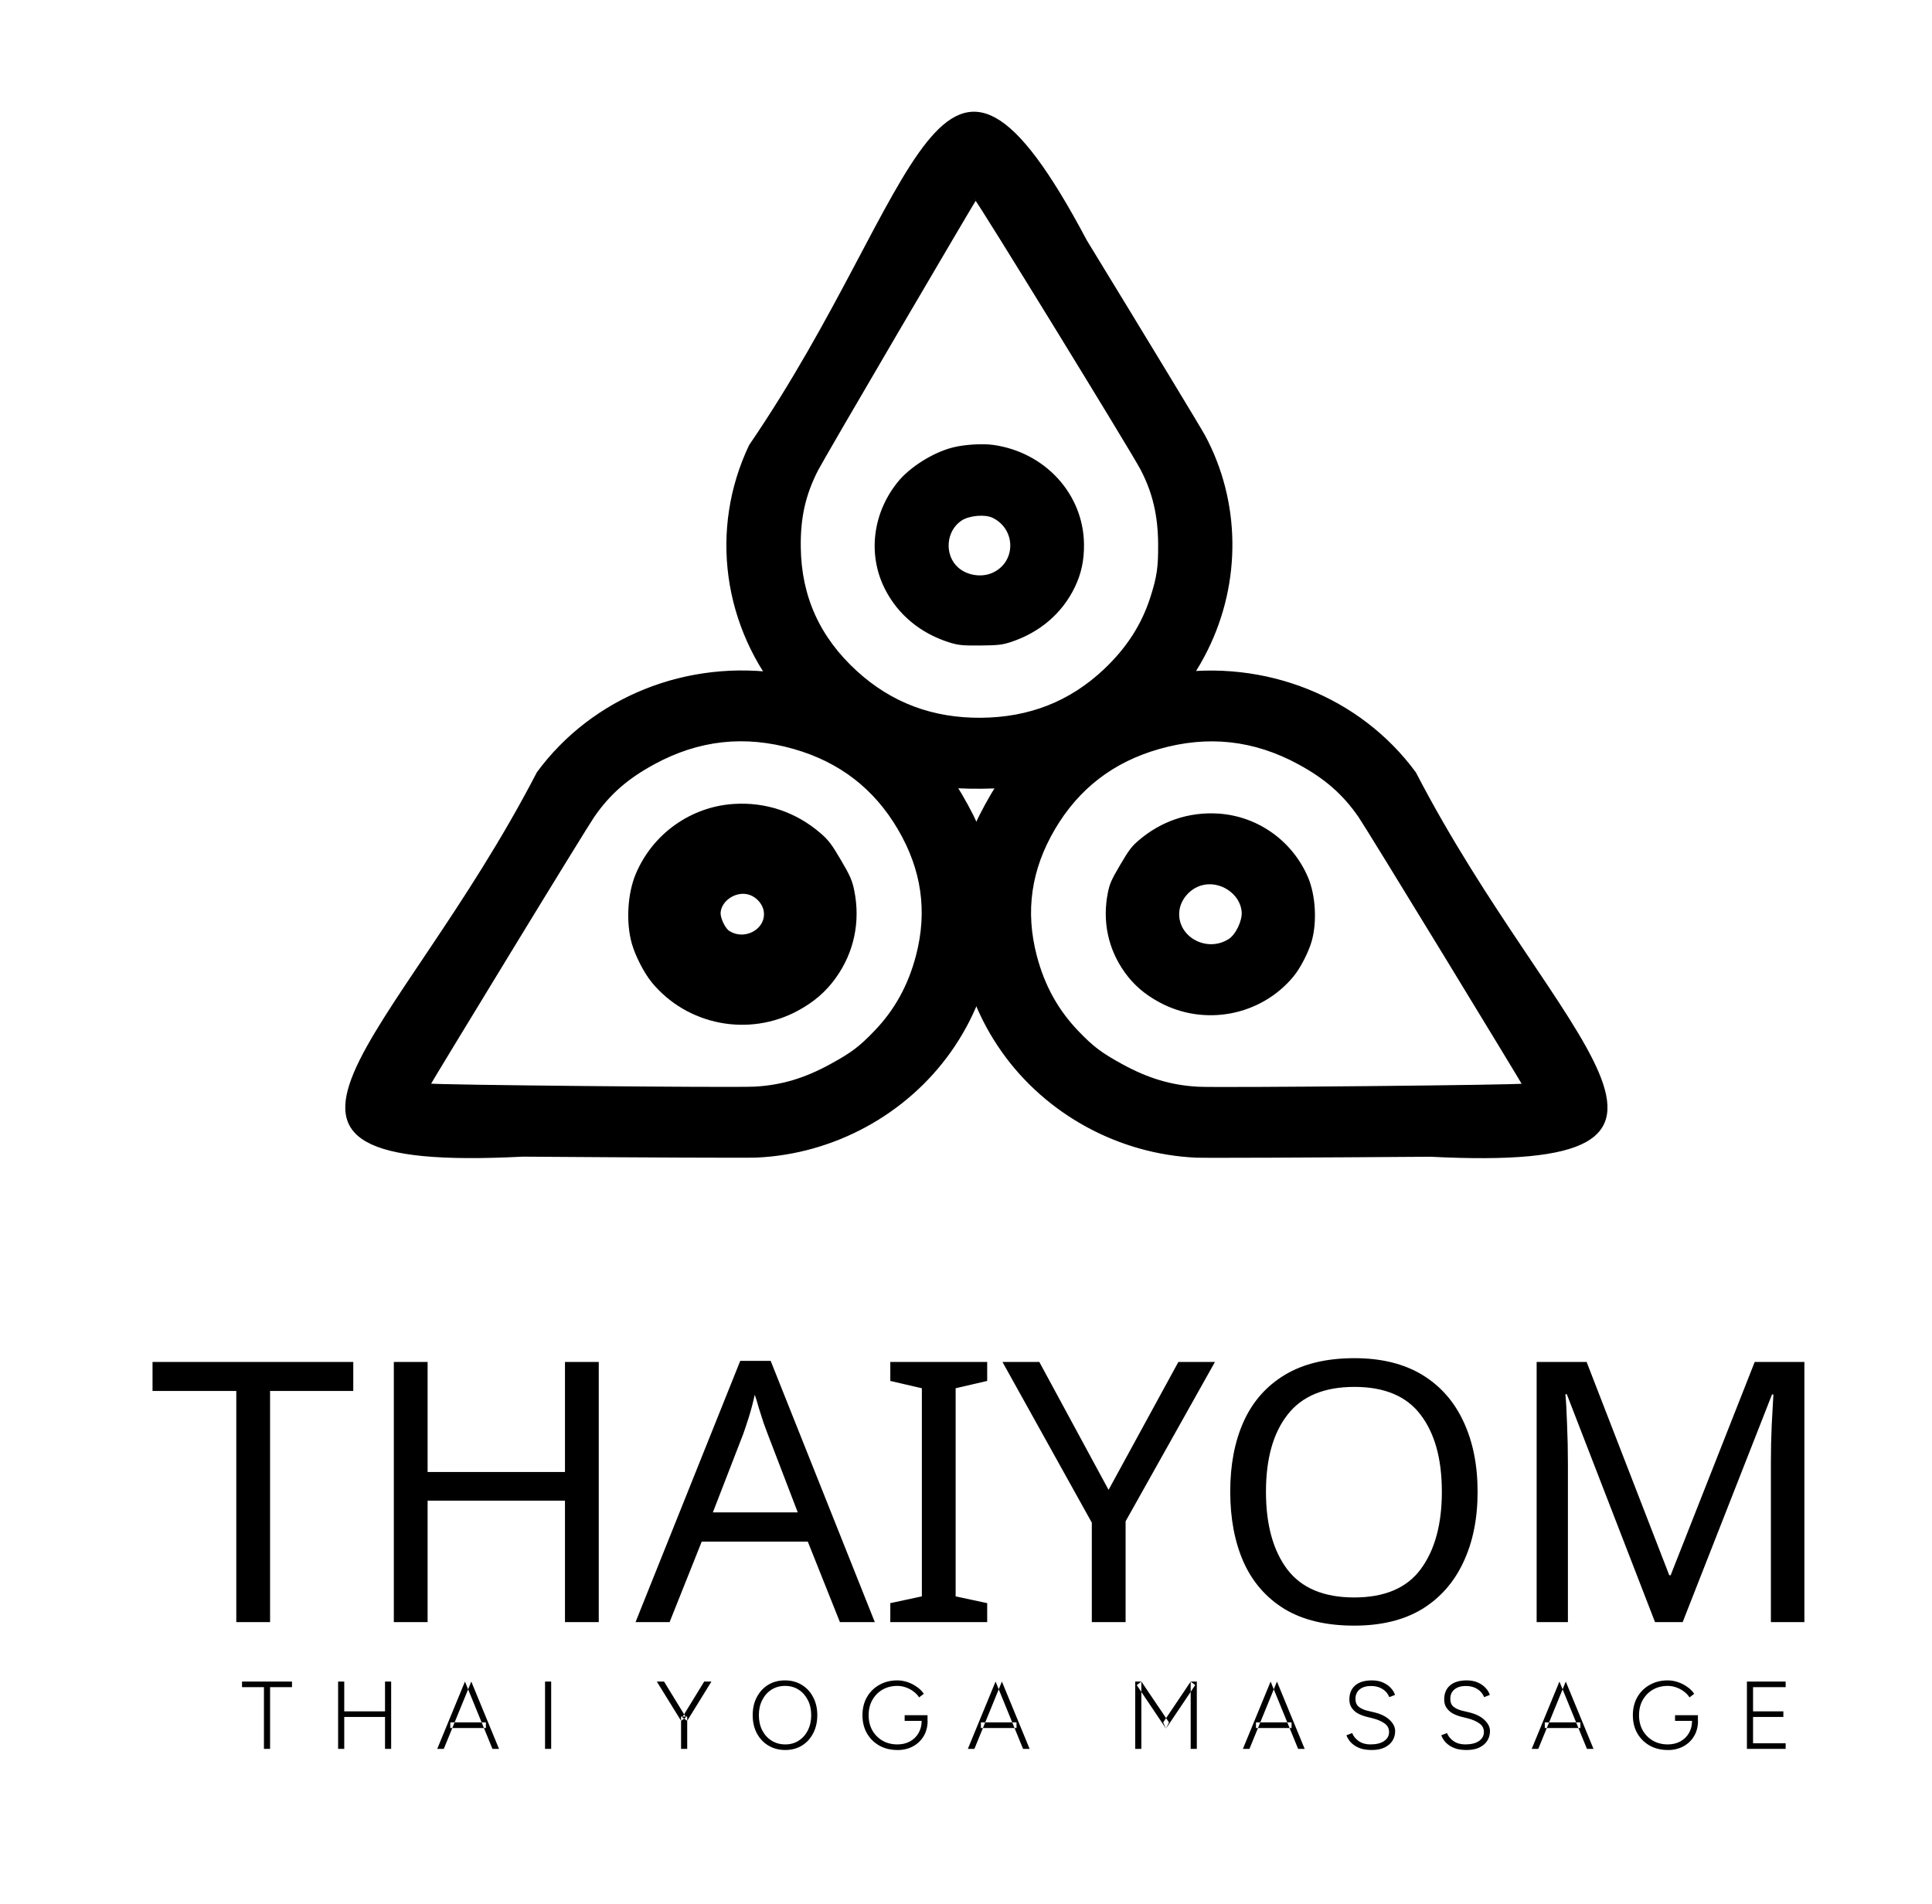
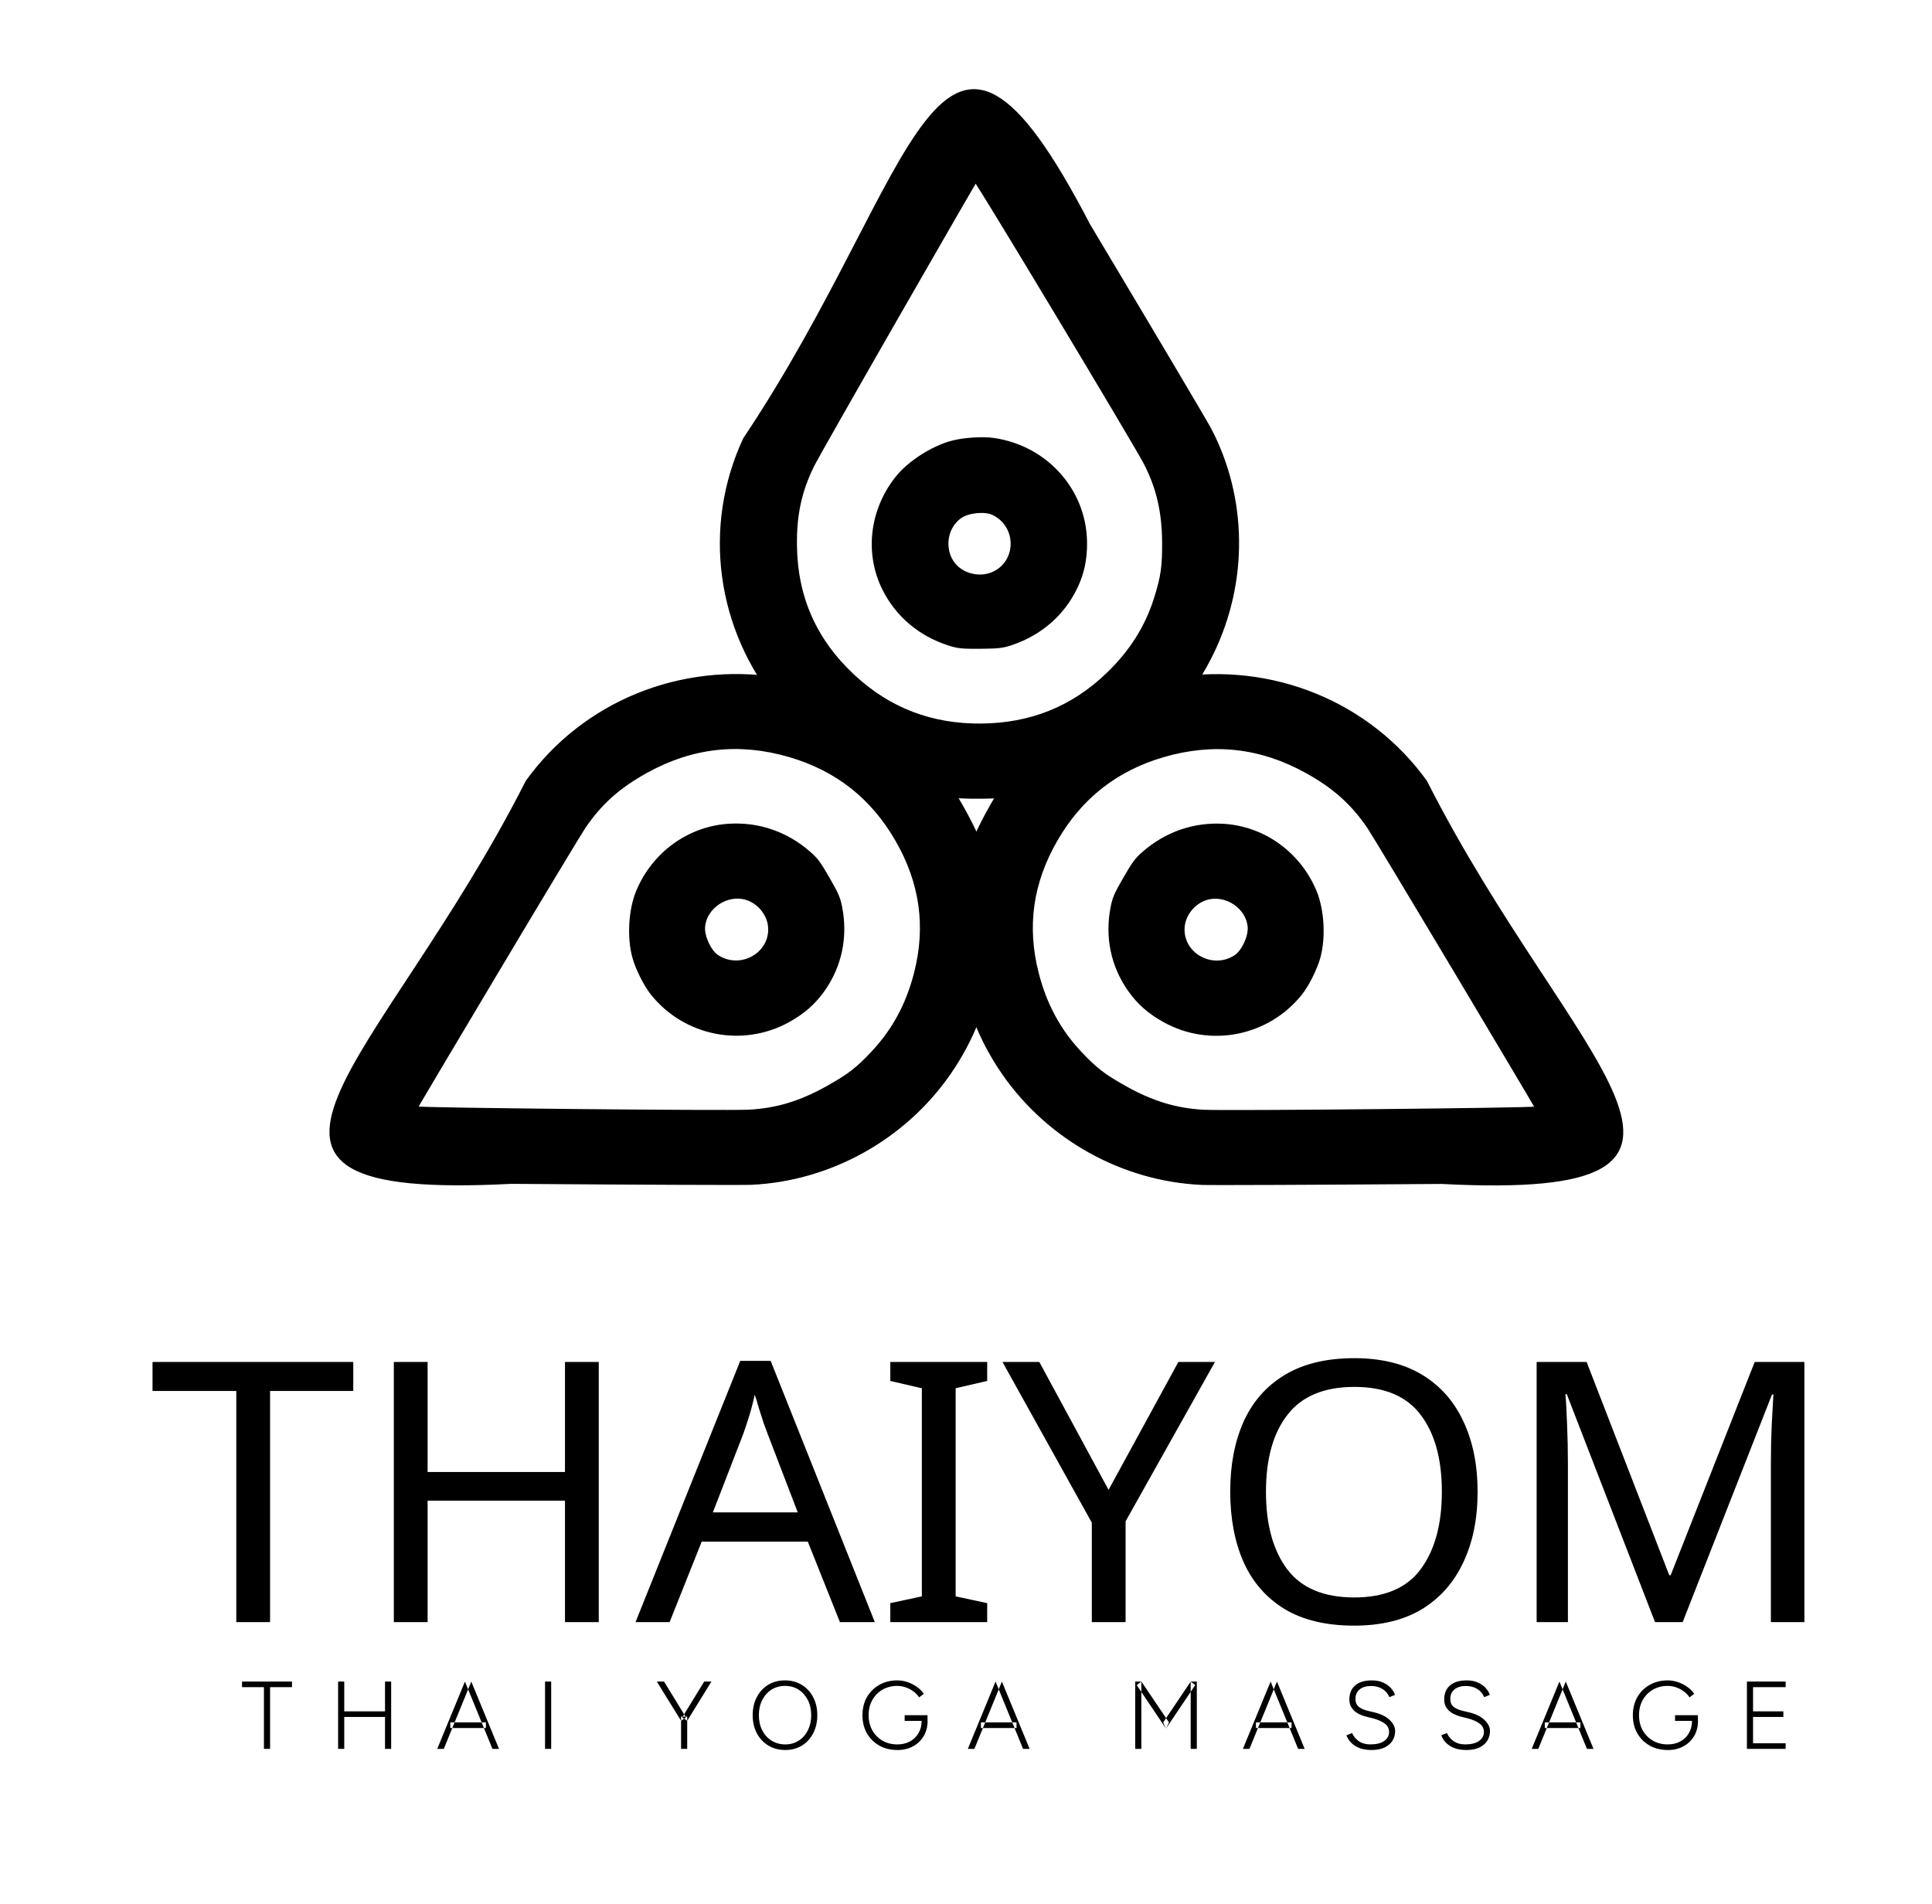
<svg xmlns="http://www.w3.org/2000/svg" width="68mm" height="67mm" viewBox="0 0 68 67" version="1.1" id="svg436">
  <defs id="defs433" />
  <g id="layer1">
    <g id="g1344" transform="translate(-32.42683,-1.787339)">
-       <g id="g758" transform="matrix(0.6196267,0,0,0.6196267,3.043131,-91.9619)">
-         <text xml:space="preserve" style="font-style:normal;font-variant:normal;font-weight:normal;font-stretch:normal;font-size:20.997px;font-family:Raleway;-inkscape-font-specification:Raleway;fill:#000000;fill-rule:evenodd;stroke:none;stroke-width:1.831;stroke-dasharray:none" x="55.054" y="247.1" id="text316" transform="scale(1.014986,0.985235)">
-           <tspan id="tspan314" style="font-size:20.997px;fill:#000000;stroke:none;stroke-width:1.831" x="55.054" y="247.1">THAIYOM</tspan>
-         </text>
-         <g aria-label="THAI YOGA MASSAGE" transform="matrix(2.370821,-5.6334444e-8,5.6334444e-8,2.370821,72.41445,300.6794)" id="text747" style="font-weight:300;font-size:2.304px;font-family:Figtree;-inkscape-font-specification:'Figtree Light';letter-spacing:0.85px;fill:#000000;fill-rule:evenodd;stroke:none;stroke-width:0.467;stroke-dasharray:none">
-           <path d="m -4.218,-21.102 v -1.479 h 0.147 v 1.479 z m -0.525,-1.479 v -0.134 H -3.546 v 0.134 z" style="fill:#000000;stroke-width:0.467" id="path332" />
-           <path d="m -1.317,-21.102 v -1.613 h 0.147 v 1.613 z m -1.124,0 v -1.613 h 0.147 v 1.613 z m 0.147,-0.765 v -0.134 h 0.977 v 0.134 z" style="fill:#000000;stroke-width:0.467" id="path334" />
-           <path d="m 1.257,-21.102 -0.659,-1.613 h 0.152 l 0.664,1.613 z m -1.323,0 0.664,-1.613 h 0.152 l -0.659,1.613 z m 0.313,-0.5 v -0.134 H 1.1 v 0.134 z" style="fill:#000000;stroke-width:0.467" id="path336" />
-           <path d="m 2.517,-21.102 v -1.613 h 0.147 v 1.613 z" style="fill:#000000;stroke-width:0.467" id="path338" />
-           <path d="m 5.923,-21.775 -0.118,-0.083 0.525,-0.857 h 0.173 z m -0.147,0.673 v -0.774 h 0.147 v 0.774 z m 0,-0.673 -0.581,-0.94 h 0.173 l 0.525,0.857 z" style="fill:#000000;stroke-width:0.467" id="path340" />
-           <path d="m 8.274,-21.075 q -0.228,0 -0.406,-0.106 -0.175,-0.106 -0.277,-0.295 -0.099,-0.189 -0.099,-0.433 0,-0.247 0.099,-0.433 0.099,-0.189 0.272,-0.295 0.175,-0.106 0.403,-0.106 0.228,0 0.403,0.108 0.175,0.106 0.272,0.295 0.099,0.187 0.099,0.431 0,0.244 -0.099,0.433 -0.097,0.189 -0.27,0.295 -0.173,0.106 -0.399,0.106 z m 0,-0.134 q 0.182,0 0.32,-0.09 0.141,-0.09 0.219,-0.247 0.081,-0.159 0.081,-0.364 0,-0.205 -0.081,-0.362 -0.081,-0.159 -0.221,-0.249 -0.141,-0.09 -0.325,-0.09 -0.182,0 -0.325,0.09 -0.141,0.09 -0.221,0.249 -0.081,0.157 -0.081,0.362 0,0.205 0.081,0.364 0.081,0.157 0.224,0.247 0.145,0.09 0.33,0.09 z" style="fill:#000000;stroke-width:0.467" id="path342" />
-           <path d="m 10.958,-21.075 q -0.244,0 -0.433,-0.106 -0.189,-0.108 -0.297,-0.295 -0.106,-0.189 -0.106,-0.431 0,-0.247 0.106,-0.433 0.108,-0.189 0.297,-0.295 0.189,-0.108 0.433,-0.108 0.122,0 0.244,0.041 0.122,0.041 0.224,0.115 0.104,0.071 0.166,0.166 l -0.113,0.085 q -0.051,-0.081 -0.136,-0.143 -0.083,-0.062 -0.184,-0.097 -0.099,-0.035 -0.2,-0.035 -0.2,0 -0.357,0.09 -0.154,0.09 -0.244,0.249 -0.088,0.157 -0.088,0.364 0,0.203 0.088,0.362 0.09,0.157 0.244,0.247 0.157,0.09 0.357,0.09 0.168,0 0.3,-0.071 0.131,-0.071 0.205,-0.198 0.076,-0.129 0.076,-0.295 h 0.143 q 0,0.203 -0.092,0.362 -0.092,0.157 -0.256,0.247 -0.164,0.09 -0.376,0.09 z m 0.175,-0.698 v -0.136 h 0.548 v 0.136 h -0.065 z" style="fill:#000000;stroke-width:0.467" id="path344" />
-           <path d="m 13.97,-21.102 -0.659,-1.613 h 0.152 l 0.664,1.613 z m -1.323,0 0.664,-1.613 h 0.152 l -0.659,1.613 z m 0.313,-0.5 v -0.134 h 0.853 v 0.134 z" style="fill:#000000;stroke-width:0.467" id="path346" />
-           <path d="m 17.394,-21.588 -0.7,-1.042 0.053,-0.041 0.058,-0.044 0.661,0.979 z m -0.737,0.486 v -1.613 h 0.147 v 1.613 z m 0.737,-0.486 -0.067,-0.147 0.659,-0.979 0.058,0.044 0.051,0.039 z m 0.592,0.486 v -1.613 h 0.147 v 1.613 z" style="fill:#000000;stroke-width:0.467" id="path348" />
-           <path d="m 20.56,-21.102 -0.659,-1.613 h 0.152 l 0.664,1.613 z m -1.323,0 0.664,-1.613 h 0.152 l -0.659,1.613 z m 0.313,-0.5 v -0.134 h 0.853 v 0.134 z" style="fill:#000000;stroke-width:0.467" id="path350" />
-           <path d="m 22.326,-21.075 q -0.136,0 -0.24,-0.028 -0.101,-0.03 -0.175,-0.081 -0.074,-0.051 -0.122,-0.113 -0.046,-0.062 -0.071,-0.131 l 0.138,-0.053 q 0.039,0.108 0.154,0.191 0.115,0.081 0.281,0.081 0.212,0 0.33,-0.081 0.118,-0.083 0.118,-0.217 0,-0.129 -0.108,-0.205 -0.108,-0.078 -0.281,-0.122 l -0.164,-0.041 q -0.106,-0.028 -0.198,-0.078 -0.09,-0.053 -0.145,-0.134 -0.055,-0.081 -0.055,-0.198 0,-0.217 0.138,-0.336 0.138,-0.122 0.403,-0.122 0.159,0 0.274,0.055 0.115,0.053 0.184,0.134 0.071,0.078 0.094,0.159 l -0.136,0.053 q -0.051,-0.127 -0.166,-0.196 -0.113,-0.071 -0.274,-0.071 -0.171,0 -0.272,0.083 -0.099,0.083 -0.099,0.224 0,0.127 0.078,0.191 0.078,0.062 0.205,0.094 l 0.164,0.039 q 0.244,0.058 0.373,0.184 0.131,0.124 0.131,0.267 0,0.122 -0.062,0.226 -0.062,0.101 -0.187,0.164 -0.124,0.062 -0.311,0.062 z" style="fill:#000000;stroke-width:0.467" id="path352" />
-           <path d="m 24.598,-21.075 q -0.136,0 -0.24,-0.028 -0.101,-0.03 -0.175,-0.081 -0.074,-0.051 -0.122,-0.113 -0.046,-0.062 -0.071,-0.131 l 0.138,-0.053 q 0.039,0.108 0.154,0.191 0.115,0.081 0.281,0.081 0.212,0 0.33,-0.081 0.118,-0.083 0.118,-0.217 0,-0.129 -0.108,-0.205 -0.108,-0.078 -0.281,-0.122 l -0.164,-0.041 q -0.106,-0.028 -0.198,-0.078 -0.09,-0.053 -0.145,-0.134 -0.055,-0.081 -0.055,-0.198 0,-0.217 0.138,-0.336 0.138,-0.122 0.403,-0.122 0.159,0 0.274,0.055 0.115,0.053 0.184,0.134 0.071,0.078 0.094,0.159 l -0.136,0.053 q -0.051,-0.127 -0.166,-0.196 -0.113,-0.071 -0.274,-0.071 -0.171,0 -0.272,0.083 -0.099,0.083 -0.099,0.224 0,0.127 0.078,0.191 0.078,0.062 0.205,0.094 l 0.164,0.039 q 0.244,0.058 0.373,0.184 0.131,0.124 0.131,0.267 0,0.122 -0.062,0.226 -0.062,0.101 -0.187,0.164 -0.124,0.062 -0.311,0.062 z" style="fill:#000000;stroke-width:0.467" id="path354" />
-           <path d="m 27.48,-21.102 -0.659,-1.613 h 0.152 l 0.664,1.613 z m -1.323,0 0.664,-1.613 h 0.152 l -0.659,1.613 z m 0.313,-0.5 v -0.134 h 0.853 v 0.134 z" style="fill:#000000;stroke-width:0.467" id="path356" />
-           <path d="m 29.416,-21.075 q -0.244,0 -0.433,-0.106 -0.189,-0.108 -0.297,-0.295 -0.106,-0.189 -0.106,-0.431 0,-0.247 0.106,-0.433 0.108,-0.189 0.297,-0.295 0.189,-0.108 0.433,-0.108 0.122,0 0.244,0.041 0.122,0.041 0.224,0.115 0.104,0.071 0.166,0.166 l -0.113,0.085 q -0.051,-0.081 -0.136,-0.143 -0.083,-0.062 -0.184,-0.097 -0.099,-0.035 -0.2,-0.035 -0.2,0 -0.357,0.09 -0.154,0.09 -0.244,0.249 -0.088,0.157 -0.088,0.364 0,0.203 0.088,0.362 0.09,0.157 0.244,0.247 0.157,0.09 0.357,0.09 0.168,0 0.3,-0.071 0.131,-0.071 0.205,-0.198 0.076,-0.129 0.076,-0.295 h 0.143 q 0,0.203 -0.092,0.362 -0.092,0.157 -0.256,0.247 -0.164,0.09 -0.376,0.09 z m 0.175,-0.698 v -0.136 h 0.548 v 0.136 h -0.065 z" style="fill:#000000;stroke-width:0.467" id="path358" />
-           <path d="m 31.313,-21.102 v -1.613 h 0.147 v 1.613 z m 0.147,0 v -0.134 h 0.781 v 0.134 z m 0,-0.765 v -0.134 h 0.726 v 0.134 z m 0,-0.714 v -0.134 h 0.781 v 0.134 z" style="fill:#000000;stroke-width:0.467" id="path360" />
+       <g id="g13168">
+         <g id="g758" transform="matrix(0.6196267,0,0,0.6196267,3.043131,-91.9619)">
+           <text xml:space="preserve" style="font-style:normal;font-variant:normal;font-weight:normal;font-stretch:normal;font-size:20.997px;font-family:Raleway;-inkscape-font-specification:Raleway;fill:#000000;fill-rule:evenodd;stroke:none;stroke-width:1.831;stroke-dasharray:none" x="55.054" y="247.1" id="text316" transform="scale(1.014986,0.985235)">
+             <tspan id="tspan314" style="font-size:20.997px;fill:#000000;stroke:none;stroke-width:1.831" x="55.054" y="247.1">THAIYOM</tspan>
+           </text>
+           <g aria-label="THAI YOGA MASSAGE" transform="matrix(2.370821,-5.6334444e-8,5.6334444e-8,2.370821,72.41445,300.6794)" id="text747" style="font-weight:300;font-size:2.304px;font-family:Figtree;-inkscape-font-specification:'Figtree Light';letter-spacing:0.85px;fill:#000000;fill-rule:evenodd;stroke:none;stroke-width:0.467;stroke-dasharray:none">
+             <path d="m -4.218,-21.102 v -1.479 h 0.147 v 1.479 z m -0.525,-1.479 v -0.134 H -3.546 v 0.134 z" style="fill:#000000;stroke-width:0.467" id="path332" />
+             <path d="m -1.317,-21.102 v -1.613 h 0.147 v 1.613 z m -1.124,0 v -1.613 h 0.147 v 1.613 z m 0.147,-0.765 v -0.134 h 0.977 v 0.134 z" style="fill:#000000;stroke-width:0.467" id="path334" />
+             <path d="m 1.257,-21.102 -0.659,-1.613 h 0.152 l 0.664,1.613 z m -1.323,0 0.664,-1.613 h 0.152 l -0.659,1.613 z m 0.313,-0.5 v -0.134 H 1.1 v 0.134 z" style="fill:#000000;stroke-width:0.467" id="path336" />
+             <path d="m 2.517,-21.102 v -1.613 h 0.147 v 1.613 z" style="fill:#000000;stroke-width:0.467" id="path338" />
+             <path d="m 5.923,-21.775 -0.118,-0.083 0.525,-0.857 h 0.173 z m -0.147,0.673 v -0.774 h 0.147 v 0.774 z m 0,-0.673 -0.581,-0.94 h 0.173 l 0.525,0.857 z" style="fill:#000000;stroke-width:0.467" id="path340" />
+             <path d="m 8.274,-21.075 q -0.228,0 -0.406,-0.106 -0.175,-0.106 -0.277,-0.295 -0.099,-0.189 -0.099,-0.433 0,-0.247 0.099,-0.433 0.099,-0.189 0.272,-0.295 0.175,-0.106 0.403,-0.106 0.228,0 0.403,0.108 0.175,0.106 0.272,0.295 0.099,0.187 0.099,0.431 0,0.244 -0.099,0.433 -0.097,0.189 -0.27,0.295 -0.173,0.106 -0.399,0.106 z m 0,-0.134 q 0.182,0 0.32,-0.09 0.141,-0.09 0.219,-0.247 0.081,-0.159 0.081,-0.364 0,-0.205 -0.081,-0.362 -0.081,-0.159 -0.221,-0.249 -0.141,-0.09 -0.325,-0.09 -0.182,0 -0.325,0.09 -0.141,0.09 -0.221,0.249 -0.081,0.157 -0.081,0.362 0,0.205 0.081,0.364 0.081,0.157 0.224,0.247 0.145,0.09 0.33,0.09 z" style="fill:#000000;stroke-width:0.467" id="path342" />
+             <path d="m 10.958,-21.075 q -0.244,0 -0.433,-0.106 -0.189,-0.108 -0.297,-0.295 -0.106,-0.189 -0.106,-0.431 0,-0.247 0.106,-0.433 0.108,-0.189 0.297,-0.295 0.189,-0.108 0.433,-0.108 0.122,0 0.244,0.041 0.122,0.041 0.224,0.115 0.104,0.071 0.166,0.166 l -0.113,0.085 q -0.051,-0.081 -0.136,-0.143 -0.083,-0.062 -0.184,-0.097 -0.099,-0.035 -0.2,-0.035 -0.2,0 -0.357,0.09 -0.154,0.09 -0.244,0.249 -0.088,0.157 -0.088,0.364 0,0.203 0.088,0.362 0.09,0.157 0.244,0.247 0.157,0.09 0.357,0.09 0.168,0 0.3,-0.071 0.131,-0.071 0.205,-0.198 0.076,-0.129 0.076,-0.295 h 0.143 q 0,0.203 -0.092,0.362 -0.092,0.157 -0.256,0.247 -0.164,0.09 -0.376,0.09 z m 0.175,-0.698 v -0.136 h 0.548 v 0.136 h -0.065 z" style="fill:#000000;stroke-width:0.467" id="path344" />
+             <path d="m 13.97,-21.102 -0.659,-1.613 h 0.152 l 0.664,1.613 z m -1.323,0 0.664,-1.613 h 0.152 l -0.659,1.613 z m 0.313,-0.5 v -0.134 h 0.853 v 0.134 z" style="fill:#000000;stroke-width:0.467" id="path346" />
+             <path d="m 17.394,-21.588 -0.7,-1.042 0.053,-0.041 0.058,-0.044 0.661,0.979 z m -0.737,0.486 v -1.613 h 0.147 v 1.613 z m 0.737,-0.486 -0.067,-0.147 0.659,-0.979 0.058,0.044 0.051,0.039 z m 0.592,0.486 v -1.613 h 0.147 v 1.613 z" style="fill:#000000;stroke-width:0.467" id="path348" />
+             <path d="m 20.56,-21.102 -0.659,-1.613 h 0.152 l 0.664,1.613 z m -1.323,0 0.664,-1.613 h 0.152 l -0.659,1.613 z m 0.313,-0.5 v -0.134 h 0.853 v 0.134 z" style="fill:#000000;stroke-width:0.467" id="path350" />
+             <path d="m 22.326,-21.075 q -0.136,0 -0.24,-0.028 -0.101,-0.03 -0.175,-0.081 -0.074,-0.051 -0.122,-0.113 -0.046,-0.062 -0.071,-0.131 l 0.138,-0.053 q 0.039,0.108 0.154,0.191 0.115,0.081 0.281,0.081 0.212,0 0.33,-0.081 0.118,-0.083 0.118,-0.217 0,-0.129 -0.108,-0.205 -0.108,-0.078 -0.281,-0.122 l -0.164,-0.041 q -0.106,-0.028 -0.198,-0.078 -0.09,-0.053 -0.145,-0.134 -0.055,-0.081 -0.055,-0.198 0,-0.217 0.138,-0.336 0.138,-0.122 0.403,-0.122 0.159,0 0.274,0.055 0.115,0.053 0.184,0.134 0.071,0.078 0.094,0.159 l -0.136,0.053 q -0.051,-0.127 -0.166,-0.196 -0.113,-0.071 -0.274,-0.071 -0.171,0 -0.272,0.083 -0.099,0.083 -0.099,0.224 0,0.127 0.078,0.191 0.078,0.062 0.205,0.094 l 0.164,0.039 q 0.244,0.058 0.373,0.184 0.131,0.124 0.131,0.267 0,0.122 -0.062,0.226 -0.062,0.101 -0.187,0.164 -0.124,0.062 -0.311,0.062 z" style="fill:#000000;stroke-width:0.467" id="path352" />
+             <path d="m 24.598,-21.075 q -0.136,0 -0.24,-0.028 -0.101,-0.03 -0.175,-0.081 -0.074,-0.051 -0.122,-0.113 -0.046,-0.062 -0.071,-0.131 l 0.138,-0.053 q 0.039,0.108 0.154,0.191 0.115,0.081 0.281,0.081 0.212,0 0.33,-0.081 0.118,-0.083 0.118,-0.217 0,-0.129 -0.108,-0.205 -0.108,-0.078 -0.281,-0.122 l -0.164,-0.041 q -0.106,-0.028 -0.198,-0.078 -0.09,-0.053 -0.145,-0.134 -0.055,-0.081 -0.055,-0.198 0,-0.217 0.138,-0.336 0.138,-0.122 0.403,-0.122 0.159,0 0.274,0.055 0.115,0.053 0.184,0.134 0.071,0.078 0.094,0.159 l -0.136,0.053 q -0.051,-0.127 -0.166,-0.196 -0.113,-0.071 -0.274,-0.071 -0.171,0 -0.272,0.083 -0.099,0.083 -0.099,0.224 0,0.127 0.078,0.191 0.078,0.062 0.205,0.094 l 0.164,0.039 q 0.244,0.058 0.373,0.184 0.131,0.124 0.131,0.267 0,0.122 -0.062,0.226 -0.062,0.101 -0.187,0.164 -0.124,0.062 -0.311,0.062 z" style="fill:#000000;stroke-width:0.467" id="path354" />
+             <path d="m 27.48,-21.102 -0.659,-1.613 h 0.152 l 0.664,1.613 z m -1.323,0 0.664,-1.613 h 0.152 l -0.659,1.613 z m 0.313,-0.5 v -0.134 h 0.853 v 0.134 z" style="fill:#000000;stroke-width:0.467" id="path356" />
+             <path d="m 29.416,-21.075 q -0.244,0 -0.433,-0.106 -0.189,-0.108 -0.297,-0.295 -0.106,-0.189 -0.106,-0.431 0,-0.247 0.106,-0.433 0.108,-0.189 0.297,-0.295 0.189,-0.108 0.433,-0.108 0.122,0 0.244,0.041 0.122,0.041 0.224,0.115 0.104,0.071 0.166,0.166 l -0.113,0.085 q -0.051,-0.081 -0.136,-0.143 -0.083,-0.062 -0.184,-0.097 -0.099,-0.035 -0.2,-0.035 -0.2,0 -0.357,0.09 -0.154,0.09 -0.244,0.249 -0.088,0.157 -0.088,0.364 0,0.203 0.088,0.362 0.09,0.157 0.244,0.247 0.157,0.09 0.357,0.09 0.168,0 0.3,-0.071 0.131,-0.071 0.205,-0.198 0.076,-0.129 0.076,-0.295 h 0.143 q 0,0.203 -0.092,0.362 -0.092,0.157 -0.256,0.247 -0.164,0.09 -0.376,0.09 z m 0.175,-0.698 v -0.136 h 0.548 v 0.136 h -0.065 z" style="fill:#000000;stroke-width:0.467" id="path358" />
+             <path d="m 31.313,-21.102 v -1.613 h 0.147 v 1.613 z m 0.147,0 v -0.134 h 0.781 v 0.134 z m 0,-0.765 v -0.134 h 0.726 v 0.134 z m 0,-0.714 v -0.134 h 0.781 v 0.134 z" style="fill:#000000;stroke-width:0.467" id="path360" />
+           </g>
+         </g>
+         <g id="g2764" transform="matrix(-0.3798333,-0.6597739,-0.6695298,0.3742987,71.57339,41.07314)" style="fill:#000000;fill-opacity:1;stroke:#000000;stroke-width:1.012;stroke-dasharray:none;stroke-opacity:1">
+           <g id="g6996">
+             <g id="g497" transform="matrix(-0.8583664,-0.5130371,-0.5130371,0.8583664,22.79058,-15.68914)" style="fill:#000000;fill-opacity:1;stroke:#000000;stroke-width:0.102;stroke-dasharray:none;stroke-opacity:1">
+               <g id="g501" transform="rotate(-90,16.00188,15.29129)" style="fill:#000000;fill-opacity:1;stroke:#000000;stroke-width:0.102;stroke-dasharray:none;stroke-opacity:1">
+                 <path style="fill:#000000;fill-opacity:1;fill-rule:evenodd;stroke:#000000;stroke-width:1.542;stroke-dasharray:none;stroke-opacity:1" d="m 322.698,541.943 c -42.516,-73.635 -79.466,-138.146 -82.11,-143.359 -24.591,-48.476 -24.756,-107.117 -0.44,-156.819 25.223,-51.556 72.587,-87.195 129.762,-97.639 14.236,-2.6 45.711,-2.652 59.663,-0.099 43.793,8.016 81.749,30.325 108.791,63.943 42.831,53.248 51.723,125.183 23.031,186.323 C 437,579.467 425.829,748.162 322.698,541.943 Z M 455.762,477.302 c 29.954,-51.933 56.098,-97.691 58.098,-101.686 8.983,-17.94 12.688,-34.369 12.636,-56.031 -0.086,-36.23 -12.904,-66.32 -38.933,-91.396 -24.321,-23.43 -53.347,-35.048 -87.564,-35.048 -34.119,0 -62.793,11.395 -87.062,34.599 -16.295,15.58 -27.209,32.764 -33.62,52.934 -4.745,14.928 -5.787,21.901 -5.816,38.91 -0.036,21.198 3.653,37.987 12.086,54.994 6.829,13.773 114.234,198.771 114.947,197.988 0.421,-0.463 25.274,-43.332 55.228,-95.265 z" id="path491" transform="matrix(0.0664,0,0,0.0664,-10.56,-10.56)" />
+                 <path style="fill:#000000;fill-opacity:1;fill-rule:evenodd;stroke:#000000;stroke-width:1.542;stroke-dasharray:none;stroke-opacity:1" d="m 389.661,392.675 c -36.243,-5.604 -62.808,-36.225 -62.957,-72.571 -0.049,-11.876 2.086,-21.731 6.857,-31.649 8.96,-18.629 24.571,-32.284 44.65,-39.054 6.261,-2.111 9.267,-2.449 21.79,-2.449 12.522,0 15.529,0.338 21.79,2.449 20.078,6.77 35.69,20.425 44.65,39.054 11.999,24.947 8.369,54.971 -9.376,77.555 -8.644,11.001 -25.055,21.533 -39.081,25.082 -8.003,2.025 -20.832,2.742 -28.322,1.584 z m 23.014,-54.302 c 11.406,-7.65 12.822,-25.641 2.761,-35.076 -6.223,-5.836 -16.223,-7.671 -24.029,-4.41 -17.69,7.39 -18.287,32.545 -0.981,41.363 5.442,2.773 16.737,1.82 22.25,-1.877 z" id="path493" transform="matrix(0.0664,0,0,0.0664,-10.56,-10.56)" />
+               </g>
+             </g>
+             <g id="g497-6" transform="matrix(-0.8583664,-0.5130371,-0.5130371,0.8583664,48.49128,-25.05132)" style="fill:#000000;fill-opacity:1;stroke:#000000;stroke-width:0.102;stroke-dasharray:none;stroke-opacity:1">
+               <path style="fill:#000000;fill-opacity:1;fill-rule:evenodd;stroke:#000000;stroke-width:0.102;stroke-dasharray:none;stroke-opacity:1" d="m 7.433,10.925 c 4.893,2.817 9.162,5.295 9.488,5.507 3.026,1.968 4.986,5.332 5.242,8.997 0.266,3.802 -1.271,7.425 -4.209,9.928 -0.732,0.623 -2.539,1.673 -3.425,1.99 C 11.745,38.344 8.822,38.324 6.15,37.292 1.917,35.657 -0.987,31.819 -1.372,27.351 -0.384,12.571 -5.354,2.506 7.433,10.925 Z m -5.496,8.141 c 0.006,3.981 0.026,7.48 0.044,7.776 0.081,1.33 0.414,2.397 1.138,3.64 1.21,2.079 2.948,3.382 5.278,3.957 2.177,0.537 4.232,0.239 6.198,-0.899 1.961,-1.135 3.229,-2.744 3.852,-4.884 0.418,-1.437 0.474,-2.788 0.171,-4.16 -0.224,-1.016 -0.396,-1.451 -0.96,-2.43 -0.703,-1.219 -1.474,-2.061 -2.524,-2.758 -0.851,-0.564 -13.177,-7.622 -13.192,-7.554 -0.009,0.041 -0.011,3.331 -0.005,7.312 z" id="path491-8" />
+               <path style="fill:#000000;fill-opacity:1;fill-rule:evenodd;stroke:#000000;stroke-width:0.102;stroke-dasharray:none;stroke-opacity:1" d="m 8.551,21.731 c 2.269,-0.884 4.814,-0.008 6.032,2.076 0.398,0.681 0.603,1.318 0.659,2.047 0.105,1.369 -0.338,2.673 -1.267,3.73 -0.29,0.33 -0.451,0.449 -1.171,0.866 -0.72,0.417 -0.904,0.497 -1.334,0.584 -1.379,0.279 -2.73,0.014 -3.865,-0.759 C 6.086,29.24 5.296,27.394 5.564,25.505 5.695,24.586 6.288,23.435 6.976,22.764 7.368,22.381 8.082,21.913 8.551,21.731 Z M 9.034,25.617 c -0.401,0.819 0.116,1.9 1.008,2.107 0.552,0.128 1.187,-0.099 1.528,-0.546 0.771,-1.013 -0.032,-2.479 -1.32,-2.41 -0.405,0.022 -1.022,0.452 -1.216,0.848 z" id="path493-7" />
+             </g>
+             <path style="fill:#000000;fill-opacity:1;fill-rule:evenodd;stroke:#000000;stroke-width:1.542;stroke-dasharray:none;stroke-opacity:1" d="m 322.698,541.943 c -42.516,-73.635 -79.466,-138.146 -82.11,-143.359 -24.591,-48.476 -24.756,-107.117 -0.44,-156.819 25.223,-51.556 72.587,-87.195 129.762,-97.639 14.236,-2.6 45.711,-2.652 59.663,-0.099 43.793,8.016 81.749,30.325 108.791,63.943 42.831,53.248 51.723,125.183 23.031,186.323 C 437,579.467 425.829,748.162 322.698,541.943 Z M 455.762,477.302 c 29.954,-51.933 56.098,-97.691 58.098,-101.686 8.983,-17.94 12.688,-34.369 12.636,-56.031 -0.086,-36.23 -12.904,-66.32 -38.933,-91.396 -24.321,-23.43 -53.347,-35.048 -87.564,-35.048 -34.119,0 -62.793,11.395 -87.062,34.599 -16.295,15.58 -27.209,32.764 -33.62,52.934 -4.745,14.928 -5.787,21.901 -5.816,38.91 -0.036,21.198 3.653,37.987 12.086,54.994 6.829,13.773 114.234,198.771 114.947,197.988 0.421,-0.463 25.274,-43.332 55.228,-95.265 z" id="path491-06" transform="matrix(0.0664,0,0,0.0664,-10.56,-10.56)" />
+             <path style="fill:#000000;fill-opacity:1;fill-rule:evenodd;stroke:#000000;stroke-width:1.542;stroke-dasharray:none;stroke-opacity:1" d="m 389.661,392.675 c -36.243,-5.604 -62.808,-36.225 -62.957,-72.571 -0.049,-11.876 2.086,-21.731 6.857,-31.649 8.96,-18.629 24.571,-32.284 44.65,-39.054 6.261,-2.111 9.267,-2.449 21.79,-2.449 12.522,0 15.529,0.338 21.79,2.449 20.078,6.77 35.69,20.425 44.65,39.054 11.999,24.947 8.369,54.971 -9.376,77.555 -8.644,11.001 -25.055,21.533 -39.081,25.082 -8.003,2.025 -20.832,2.742 -28.322,1.584 z m 23.014,-54.302 c 11.406,-7.65 12.822,-25.641 2.761,-35.076 -6.223,-5.836 -16.223,-7.671 -24.029,-4.41 -17.69,7.39 -18.287,32.545 -0.981,41.363 5.442,2.773 16.737,1.82 22.25,-1.877 z" id="path493-2" transform="matrix(0.0664,0,0,0.0664,-10.56,-10.56)" />
+           </g>
        </g>
      </g>
-       <g id="g497" transform="matrix(0.6536394,0.3575791,-0.3708184,0.6303025,73.26374,20.26245)" style="fill:#000000;fill-opacity:1;stroke:#000000;stroke-width:0.061;stroke-dasharray:none;stroke-opacity:1">
-         <g id="g501" transform="rotate(-90,16.00188,15.29129)" style="fill:#000000;fill-opacity:1;stroke:#000000;stroke-width:0.061;stroke-dasharray:none;stroke-opacity:1">
-           <path style="fill:#000000;fill-opacity:1;fill-rule:evenodd;stroke:#000000;stroke-width:0.918;stroke-dasharray:none;stroke-opacity:1" d="m 322.698,541.943 c -42.516,-73.635 -79.466,-138.146 -82.11,-143.359 -24.591,-48.476 -24.756,-107.117 -0.44,-156.819 25.223,-51.556 72.587,-87.195 129.762,-97.639 14.236,-2.6 45.711,-2.652 59.663,-0.099 43.793,8.016 81.749,30.325 108.791,63.943 42.831,53.248 51.723,125.183 23.031,186.323 C 437,579.467 425.829,748.162 322.698,541.943 Z M 455.762,477.302 c 29.954,-51.933 56.098,-97.691 58.098,-101.686 8.983,-17.94 12.688,-34.369 12.636,-56.031 -0.086,-36.23 -12.904,-66.32 -38.933,-91.396 -24.321,-23.43 -53.347,-35.048 -87.564,-35.048 -34.119,0 -62.793,11.395 -87.062,34.599 -16.295,15.58 -27.209,32.764 -33.62,52.934 -4.745,14.928 -5.787,21.901 -5.816,38.91 -0.036,21.198 3.653,37.987 12.086,54.994 6.829,13.773 114.234,198.771 114.947,197.988 0.421,-0.463 25.274,-43.332 55.228,-95.265 z" id="path491" transform="matrix(0.0664,0,0,0.0664,-10.56,-10.56)" />
-           <path style="fill:#000000;fill-opacity:1;fill-rule:evenodd;stroke:#000000;stroke-width:0.918;stroke-dasharray:none;stroke-opacity:1" d="m 389.661,392.675 c -36.243,-5.604 -62.808,-36.225 -62.957,-72.571 -0.049,-11.876 2.086,-21.731 6.857,-31.649 8.96,-18.629 24.571,-32.284 44.65,-39.054 6.261,-2.111 9.267,-2.449 21.79,-2.449 12.522,0 15.529,0.338 21.79,2.449 20.078,6.77 35.69,20.425 44.65,39.054 11.999,24.947 8.369,54.971 -9.376,77.555 -8.644,11.001 -25.055,21.533 -39.081,25.082 -8.003,2.025 -20.832,2.742 -28.322,1.584 z m 23.014,-54.302 c 11.406,-7.65 12.822,-25.641 2.761,-35.076 -6.223,-5.836 -16.223,-7.671 -24.029,-4.41 -17.69,7.39 -18.287,32.545 -0.981,41.363 5.442,2.773 16.737,1.82 22.25,-1.877 z" id="path493" transform="matrix(0.0664,0,0,0.0664,-10.56,-10.56)" />
-         </g>
-       </g>
-       <g id="g497-6" transform="matrix(0.6536394,0.3575791,-0.3708184,0.6303025,69.85294,0.7155131)" style="fill:#000000;fill-opacity:1;stroke:#000000;stroke-width:0.061;stroke-dasharray:none;stroke-opacity:1">
-         <path style="fill:#000000;fill-opacity:1;fill-rule:evenodd;stroke:#000000;stroke-width:0.061;stroke-dasharray:none;stroke-opacity:1" d="m 7.433,10.925 c 4.893,2.817 9.162,5.295 9.488,5.507 3.026,1.968 4.986,5.332 5.242,8.997 0.266,3.802 -1.271,7.425 -4.209,9.928 -0.732,0.623 -2.539,1.673 -3.425,1.99 C 11.745,38.344 8.822,38.324 6.15,37.292 1.917,35.657 -0.987,31.819 -1.372,27.351 -0.384,12.571 -5.354,2.506 7.433,10.925 Z m -5.496,8.141 c 0.006,3.981 0.026,7.48 0.044,7.776 0.081,1.33 0.414,2.397 1.138,3.64 1.21,2.079 2.948,3.382 5.278,3.957 2.177,0.537 4.232,0.239 6.198,-0.899 1.961,-1.135 3.229,-2.744 3.852,-4.884 0.418,-1.437 0.474,-2.788 0.171,-4.16 -0.224,-1.016 -0.396,-1.451 -0.96,-2.43 -0.703,-1.219 -1.474,-2.061 -2.524,-2.758 -0.851,-0.564 -13.177,-7.622 -13.192,-7.554 -0.009,0.041 -0.011,3.331 -0.005,7.312 z" id="path491-8" />
-         <path style="fill:#000000;fill-opacity:1;fill-rule:evenodd;stroke:#000000;stroke-width:0.061;stroke-dasharray:none;stroke-opacity:1" d="m 8.551,21.731 c 2.269,-0.884 4.814,-0.008 6.032,2.076 0.398,0.681 0.603,1.318 0.659,2.047 0.105,1.369 -0.338,2.673 -1.267,3.73 -0.29,0.33 -0.451,0.449 -1.171,0.866 -0.72,0.417 -0.904,0.497 -1.334,0.584 -1.379,0.279 -2.73,0.014 -3.865,-0.759 C 6.086,29.24 5.296,27.394 5.564,25.505 5.695,24.586 6.288,23.435 6.976,22.764 7.368,22.381 8.082,21.913 8.551,21.731 Z M 9.034,25.617 c -0.401,0.819 0.116,1.9 1.008,2.107 0.552,0.128 1.187,-0.099 1.528,-0.546 0.771,-1.013 -0.032,-2.479 -1.32,-2.41 -0.405,0.022 -1.022,0.452 -1.216,0.848 z" id="path493-7" />
-       </g>
-       <path style="fill:#000000;fill-opacity:1;fill-rule:evenodd;stroke:#000000;stroke-width:0.045;stroke-dasharray:none;stroke-opacity:1" d="m 50.811,42.479 c 4.243,0.031 7.952,0.046 8.244,0.033 2.709,-0.122 5.259,-1.507 6.817,-3.705 1.617,-2.28 1.997,-5.108 1.043,-7.749 -0.238,-0.658 -1.01,-1.976 -1.465,-2.499 -1.426,-1.643 -3.329,-2.701 -5.454,-3.035 -3.366,-0.528 -6.707,0.808 -8.654,3.46 -4.974,9.603 -12.021,14.076 -0.531,13.496 z M 50.34,35.376 c 1.516,-2.487 2.859,-4.667 2.983,-4.846 0.557,-0.802 1.179,-1.347 2.121,-1.859 1.575,-0.857 3.196,-1.035 4.925,-0.541 1.616,0.462 2.835,1.401 3.677,2.833 0.84,1.428 1.052,2.899 0.642,4.465 -0.275,1.052 -0.752,1.917 -1.47,2.664 -0.531,0.553 -0.808,0.762 -1.546,1.167 -0.919,0.505 -1.739,0.749 -2.684,0.8 -0.766,0.041 -11.44,-0.061 -11.423,-0.11 0.01,-0.029 1.258,-2.087 2.775,-4.573 z" id="path491-06" />
-       <path style="fill:#000000;fill-opacity:1;fill-rule:evenodd;stroke:#000000;stroke-width:0.721;stroke-dasharray:none;stroke-opacity:1" d="m 55.641,36.133 c 1.136,1.384 3.119,1.769 4.7,0.912 0.517,-0.28 0.892,-0.603 1.205,-1.038 0.588,-0.817 0.796,-1.795 0.596,-2.796 -0.063,-0.312 -0.122,-0.446 -0.43,-0.97 -0.308,-0.524 -0.397,-0.642 -0.643,-0.854 -0.788,-0.68 -1.765,-1.009 -2.794,-0.941 -1.378,0.09 -2.592,0.955 -3.135,2.234 -0.265,0.623 -0.318,1.56 -0.126,2.231 0.109,0.383 0.394,0.937 0.629,1.223 z m 1.79,-2.252 c 0.051,-0.659 0.797,-1.145 1.454,-0.948 0.407,0.122 0.732,0.497 0.783,0.901 0.115,0.916 -0.962,1.538 -1.771,1.023 -0.254,-0.162 -0.491,-0.657 -0.466,-0.976 z" id="path493-2" />
    </g>
  </g>
</svg>
